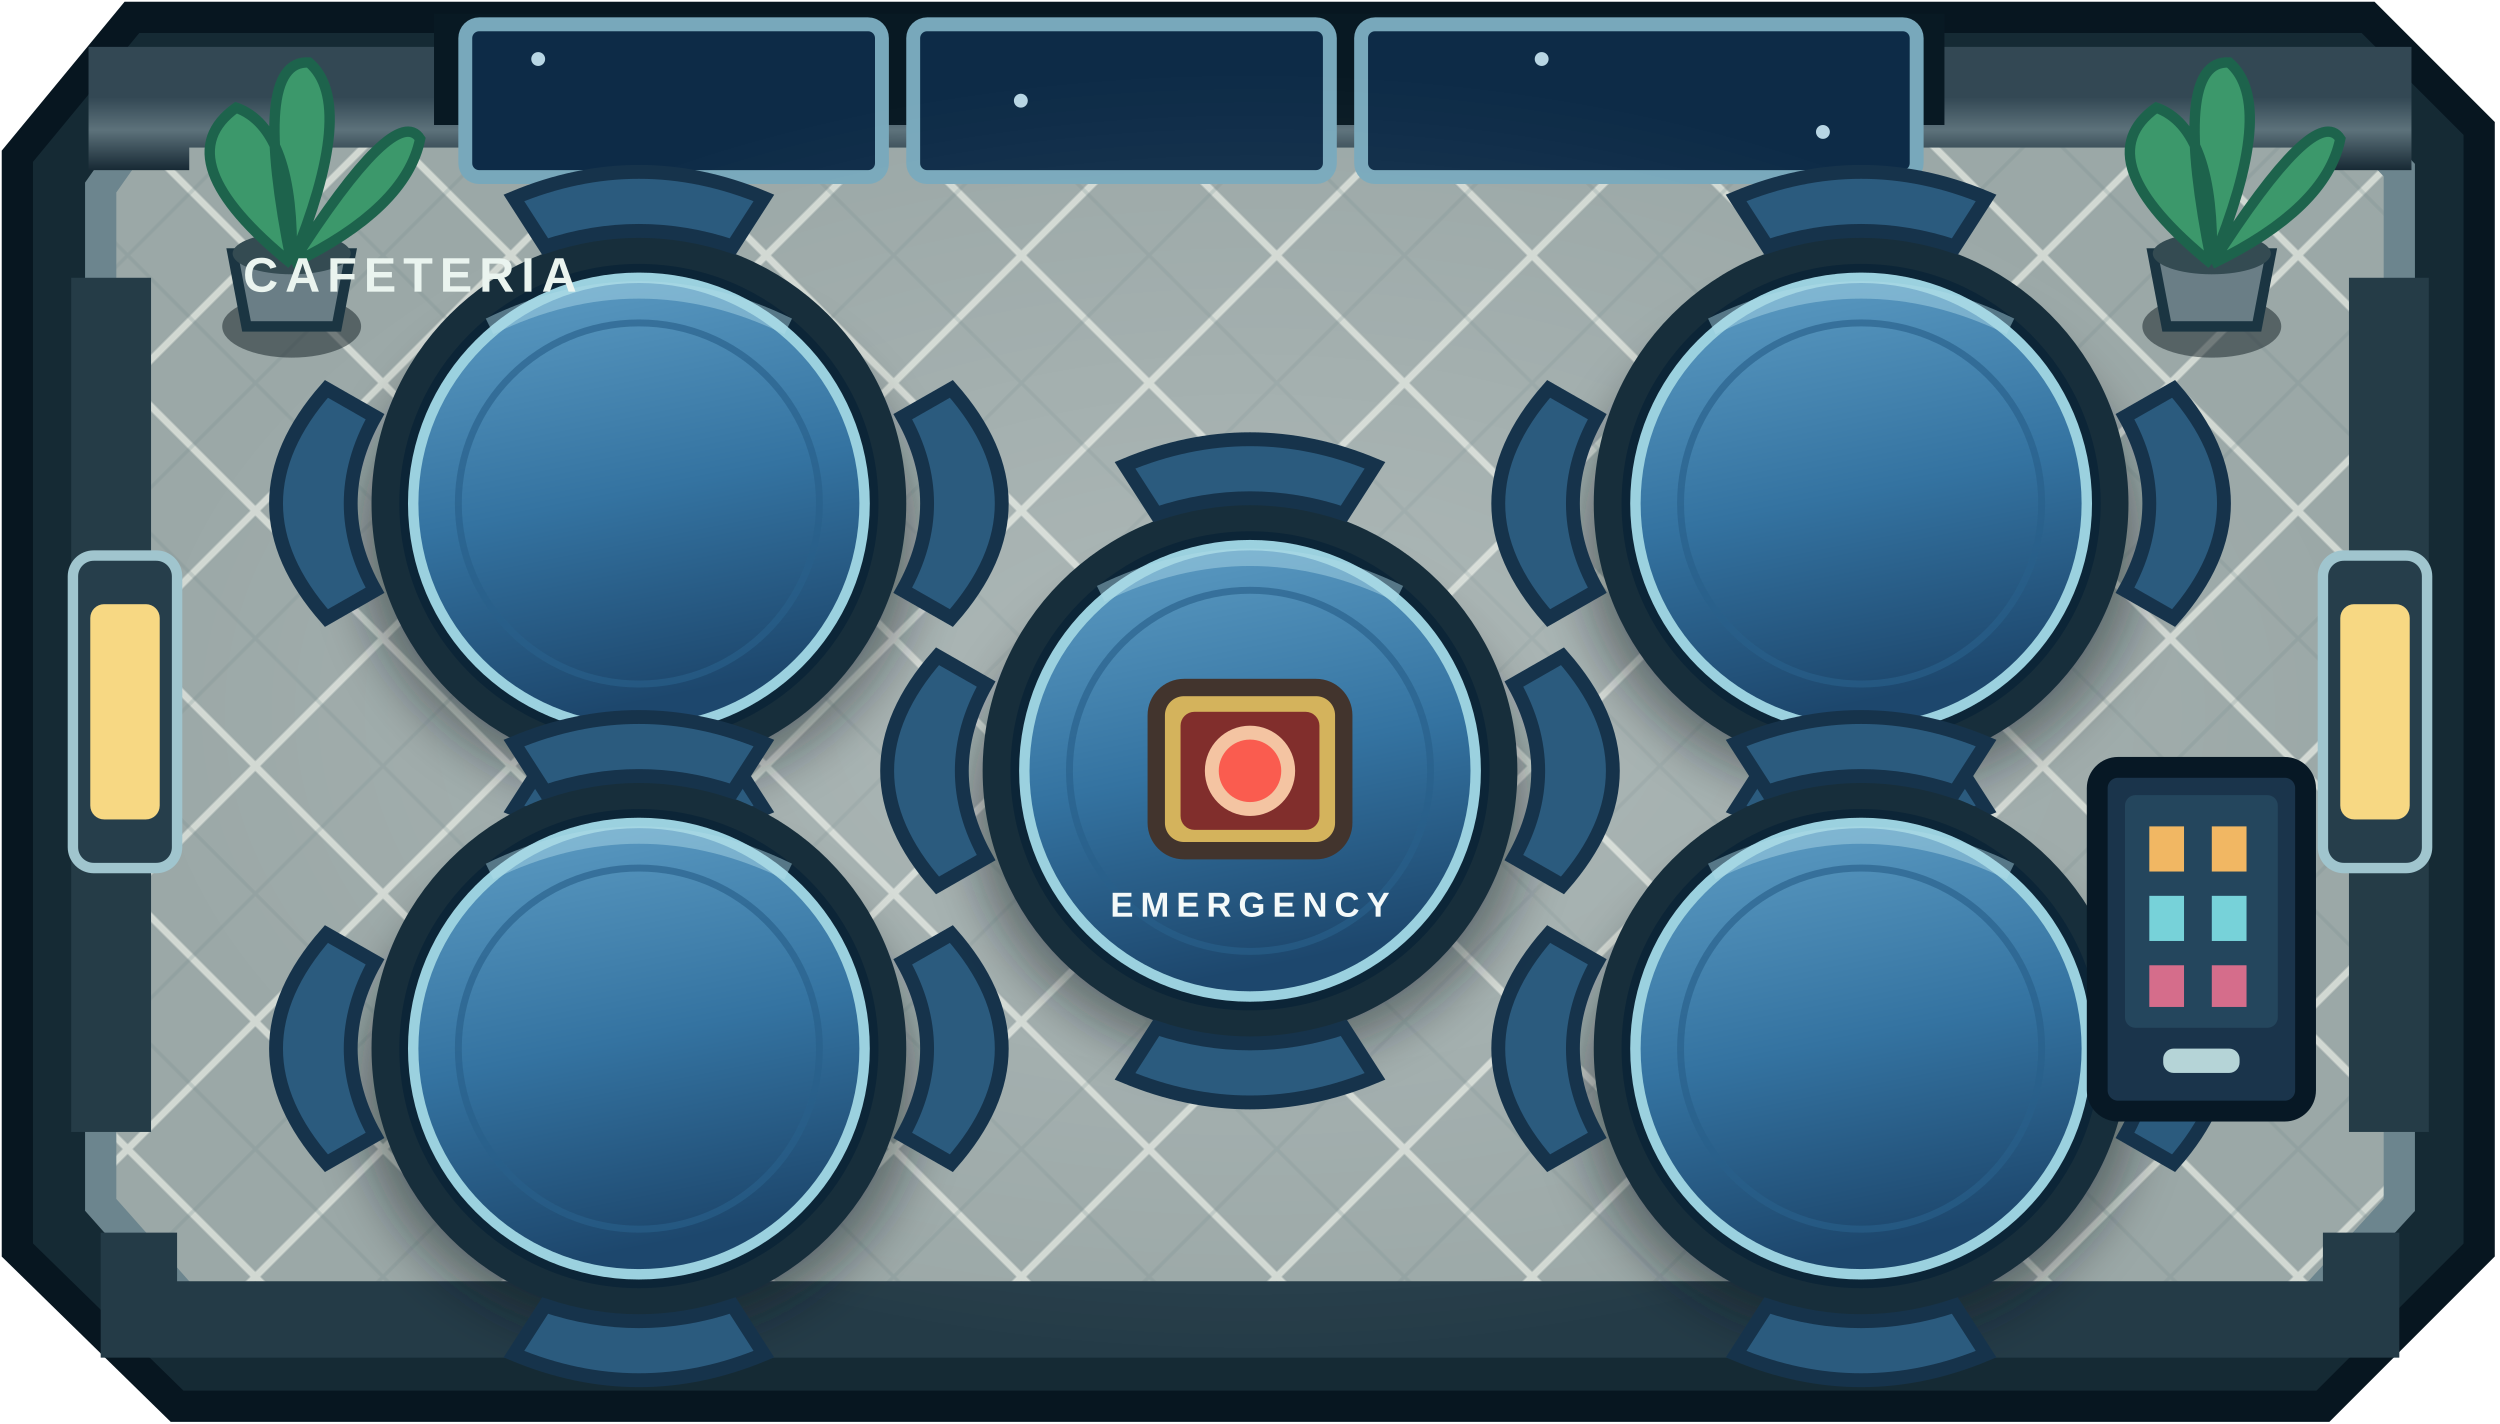
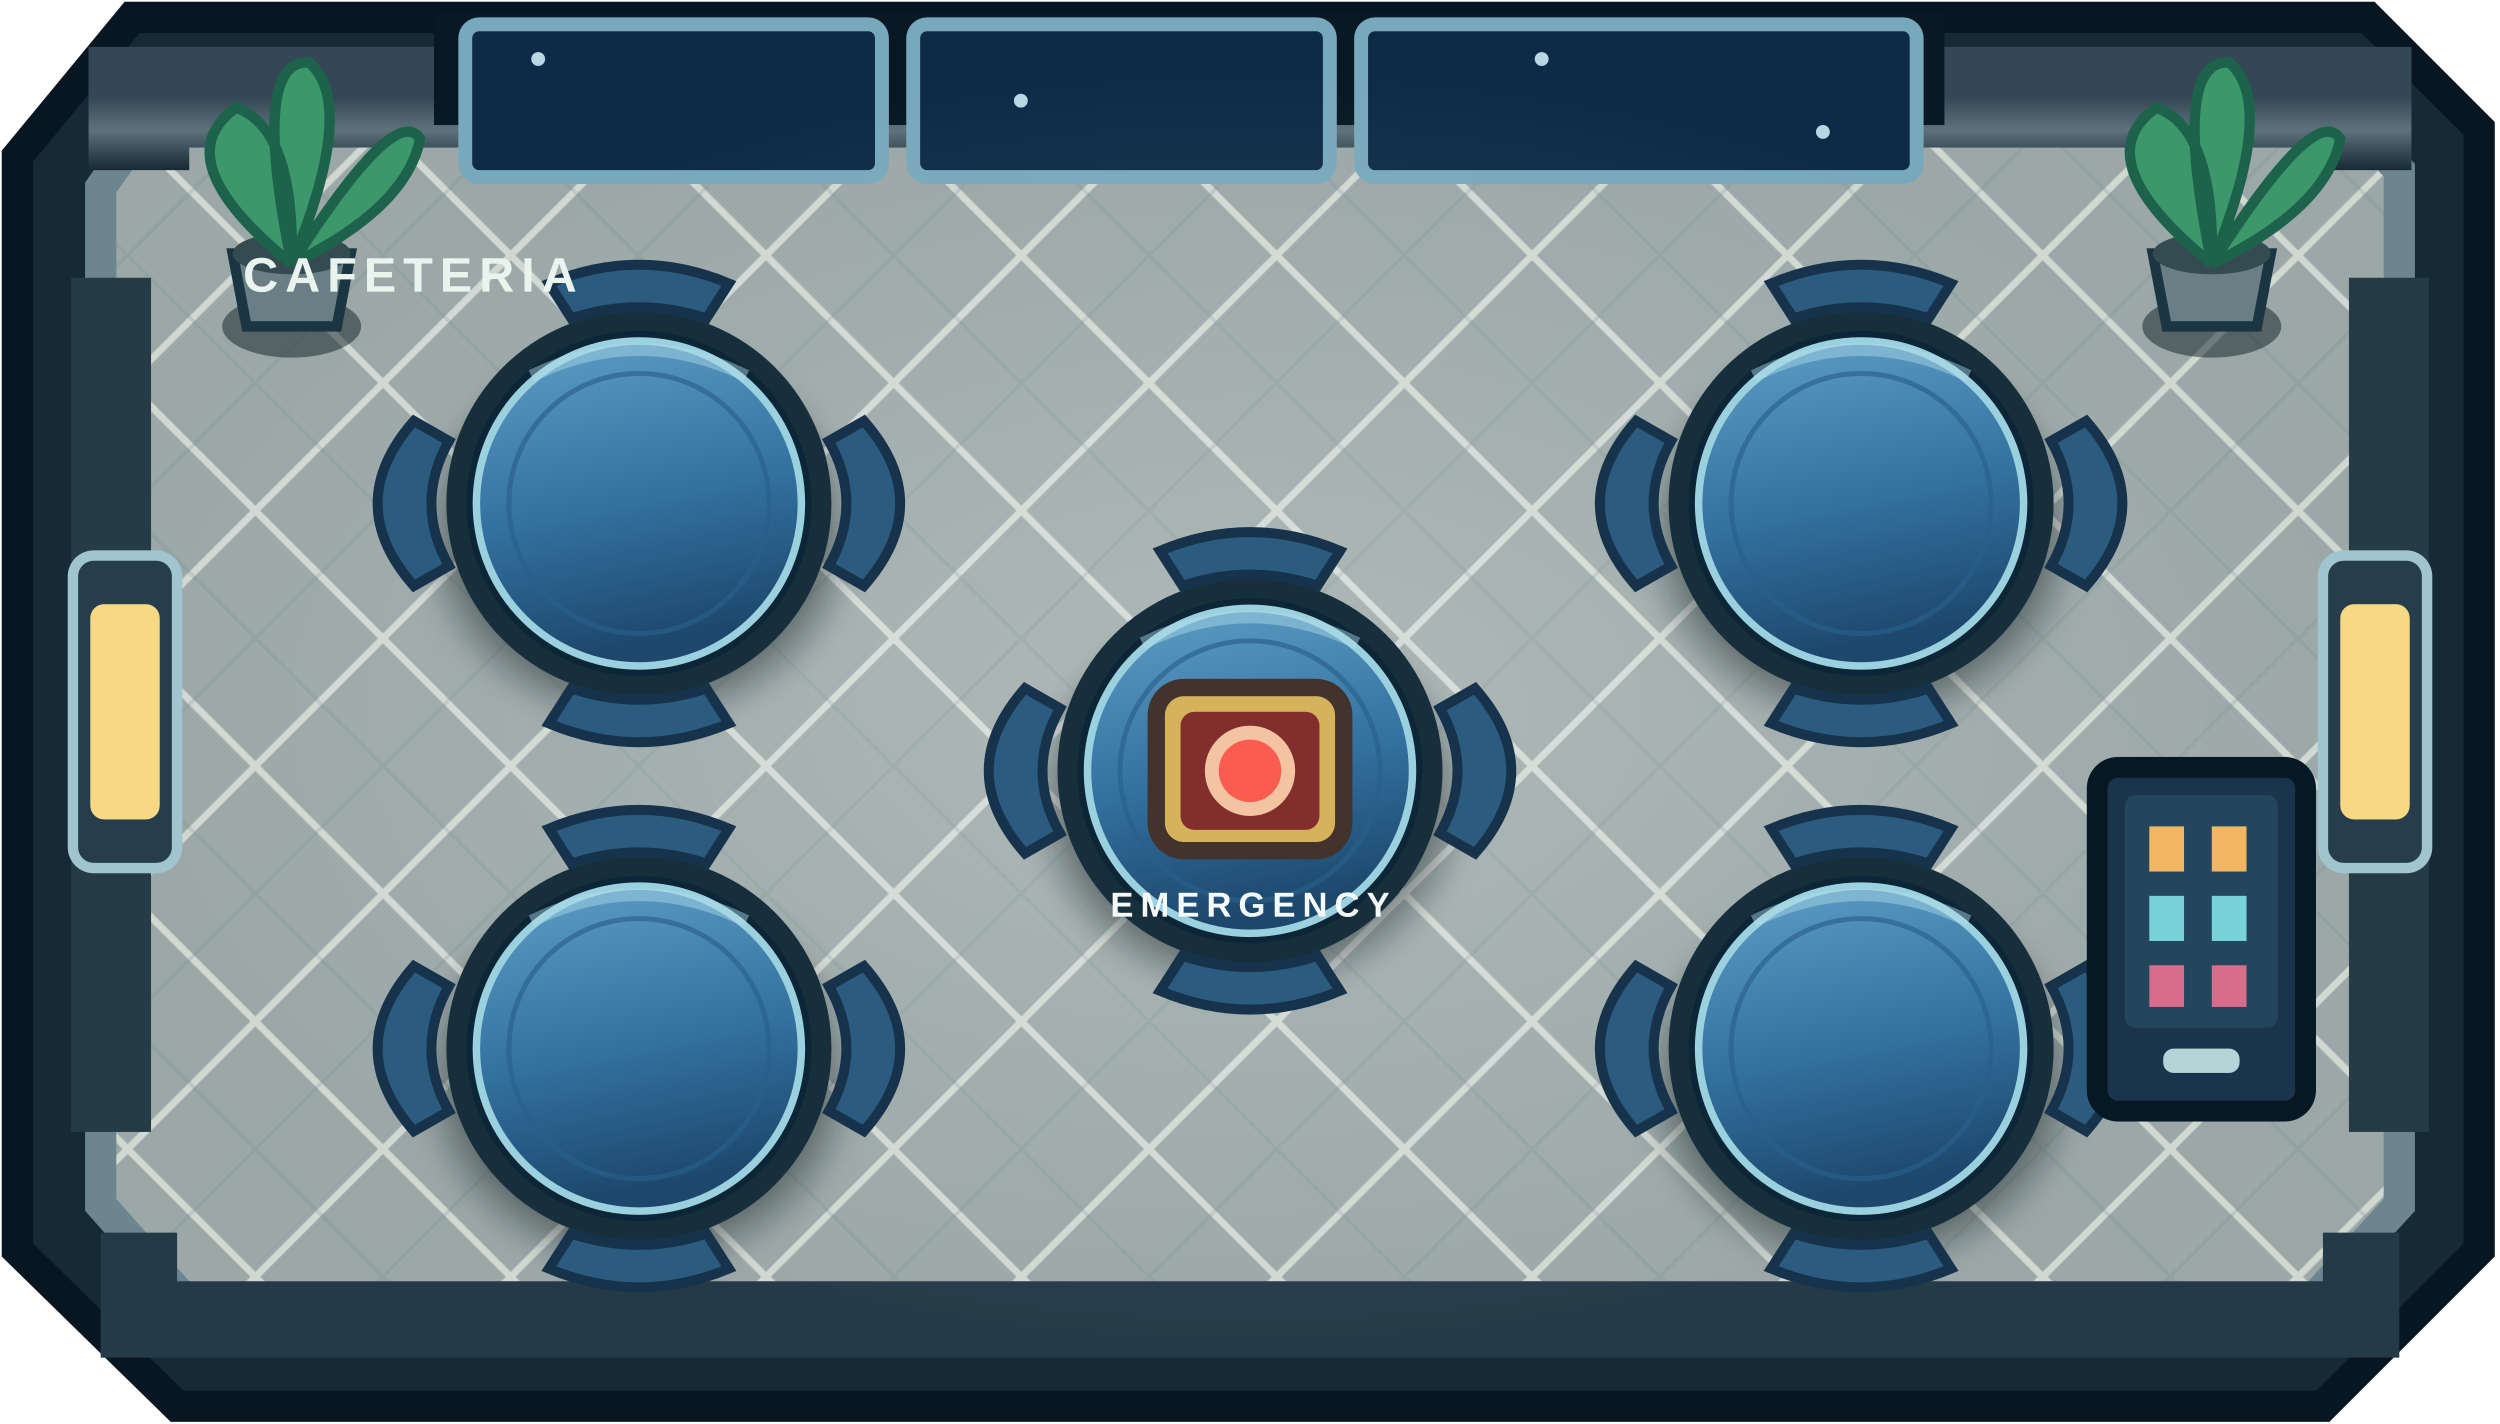
<svg xmlns="http://www.w3.org/2000/svg" width="720" height="410" viewBox="0 0 720 410">
  <defs>
    <pattern id="tile" width="52" height="52" patternUnits="userSpaceOnUse" patternTransform="rotate(45)">
      <rect width="52" height="52" fill="#9ba8a7" />
      <path d="M0 0H52V52H0Z" fill="none" stroke="#d1d8d2" stroke-width="2" />
      <path d="M0 26H52M26 0V52" stroke="#748a8b" stroke-width="1" opacity=".22" />
    </pattern>
    <linearGradient id="wall" x2="0" y2="1">
      <stop stop-color="#334854" />
      <stop offset=".45" stop-color="#5d727b" />
      <stop offset="1" stop-color="#172934" />
    </linearGradient>
    <linearGradient id="table" x2=".2" y2="1">
      <stop stop-color="#5f9ec5" />
      <stop offset=".55" stop-color="#3473a1" />
      <stop offset="1" stop-color="#1d476d" />
    </linearGradient>
    <radialGradient id="light">
      <stop stop-color="#fff" stop-opacity=".19" />
      <stop offset="1" stop-color="#fff" stop-opacity="0" />
    </radialGradient>
    <filter id="shadow" x="-30%" y="-30%" width="160%" height="170%">
      <feGaussianBlur stdDeviation="7" />
    </filter>
    <g id="tableUnit">
      <ellipse cy="12" rx="80" ry="71" fill="#07121a" opacity=".45" filter="url(#shadow)" />
      <circle r="73" fill="#0c2537" stroke="#172e3b" stroke-width="8" />
      <circle r="65" fill="url(#table)" stroke="#9bd1df" stroke-width="3" />
      <circle r="52" fill="none" stroke="#28608a" stroke-width="2" opacity=".65" />
      <path d="M-43-51Q0-72 43-51" stroke="#b0dce8" stroke-width="5" fill="none" opacity=".45" />
      <g fill="#2b5b7e" stroke="#16334b" stroke-width="4">
        <path d="M-90-33Q-119 0-90 33L-76 25Q-90 0-76-25Z" />
        <path d="M90-33Q119 0 90 33L76 25Q90 0 76-25Z" />
        <path d="M-36-88Q0-103 36-88L27-74Q0-83-27-74Z" />
        <path d="M-36 88Q0 103 36 88L27 74Q0 83-27 74Z" />
      </g>
    </g>
    <g id="plant">
      <ellipse cy="25" rx="20" ry="9" fill="#111e24" opacity=".5" />
      <path d="M-17 4L-13 25H13L17 4Z" fill="#6a7e86" stroke="#1b3542" stroke-width="3" />
      <ellipse cy="4" rx="17" ry="6" fill="#344b52" />
      <path d="M0 7Q-37-23-16-38Q1-32 0 7M0 7Q30-40 37-29Q33-9 0 7M0 7Q-12-52 5-51Q19-39 0 7" fill="#3c986b" stroke="#1d634c" stroke-width="3" />
    </g>
  </defs>
  <path d="M38 5H682L714 37V360L669 405H51L5 360V45Z" fill="#152a34" stroke="#071620" stroke-width="9" />
  <path d="M48 27H670L691 49V347L659 382H60L29 347V54Z" fill="url(#tile)" stroke="#6c858e" stroke-width="9" />
  <path d="M40 49V28H680V49" fill="none" stroke="url(#wall)" stroke-width="29" />
  <path d="M40 355V380H680V355" fill="none" stroke="#243b47" stroke-width="22" />
  <path d="M32 80V326M688 80V326" stroke="#253c47" stroke-width="23" />
  <path d="M125 20H560" stroke="#081923" stroke-width="32" />
  <g fill="#0d2b47" stroke="#78a8bb" stroke-width="4">
    <rect x="134" y="7" width="120" height="44" rx="4" />
    <rect x="263" y="7" width="120" height="44" rx="4" />
    <rect x="392" y="7" width="160" height="44" rx="4" />
  </g>
  <g fill="#d6f4ff" opacity=".85">
    <circle cx="155" cy="17" r="2" />
    <circle cx="294" cy="29" r="2" />
    <circle cx="444" cy="17" r="2" />
    <circle cx="525" cy="38" r="2" />
  </g>
  <ellipse cx="360" cy="205" rx="330" ry="185" fill="url(#light)" />
-   <use href="#tableUnit" x="184" y="145" />
-   <use href="#tableUnit" x="536" y="145" />
-   <use href="#tableUnit" x="184" y="302" />
-   <use href="#tableUnit" x="536" y="302" />
+   <use href="#tableUnit" x="184" y="145" transform="translate(184 145) scale(.72) translate(-184 -145)" />
+   <use href="#tableUnit" x="536" y="145" transform="translate(536 145) scale(.72) translate(-536 -145)" />
+   <use href="#tableUnit" x="184" y="302" transform="translate(184 302) scale(.72) translate(-184 -302)" />
+   <use href="#tableUnit" x="536" y="302" transform="translate(536 302) scale(.72) translate(-536 -302)" />
  <g transform="translate(360 222)">
-     <use href="#tableUnit" />
+     <g transform="scale(.72)">
+       <use href="#tableUnit" />
+     </g>
    <rect x="-27" y="-24" width="54" height="47" rx="8" fill="#d4b35c" stroke="#42342d" stroke-width="5" />
    <rect x="-20" y="-17" width="40" height="34" rx="4" fill="#812e2c" />
    <circle r="11" fill="#fa5c4f" stroke="#f4c4a2" stroke-width="4" />
    <text y="42" text-anchor="middle" fill="#f4f9f9" font-family="Arial" font-size="10" font-weight="bold" letter-spacing="2">EMERGENCY</text>
  </g>
  <g transform="translate(84 69)">
    <use href="#plant" />
  </g>
  <g transform="translate(637 69)">
    <use href="#plant" />
  </g>
  <g transform="translate(634 270)">
    <rect x="-30" y="-49" width="60" height="99" rx="6" fill="#1a344b" stroke="#071825" stroke-width="6" />
    <rect x="-22" y="-41" width="44" height="67" rx="3" fill="#24465d" />
    <g fill="#f1b763">
      <rect x="-15" y="-32" width="10" height="13" />
      <rect x="3" y="-32" width="10" height="13" />
    </g>
    <g fill="#77d2d9">
      <rect x="-15" y="-12" width="10" height="13" />
      <rect x="3" y="-12" width="10" height="13" />
    </g>
    <g fill="#d56d8b">
      <rect x="-15" y="8" width="10" height="12" />
      <rect x="3" y="8" width="10" height="12" />
    </g>
    <rect x="-11" y="32" width="22" height="7" rx="3" fill="#b5d4d7" />
  </g>
  <g fill="#263e4b" stroke="#a0c5ce" stroke-width="3">
    <rect x="21" y="160" width="30" height="90" rx="6" />
    <rect x="669" y="160" width="30" height="90" rx="6" />
  </g>
  <g fill="#f7d883">
    <rect x="26" y="174" width="20" height="62" rx="4" />
    <rect x="674" y="174" width="20" height="62" rx="4" />
  </g>
  <g fill="#eaf4ef" font-family="Arial" font-weight="bold" font-size="14" letter-spacing="2">
    <text x="70" y="84">CAFETERIA</text>
  </g>
</svg>
